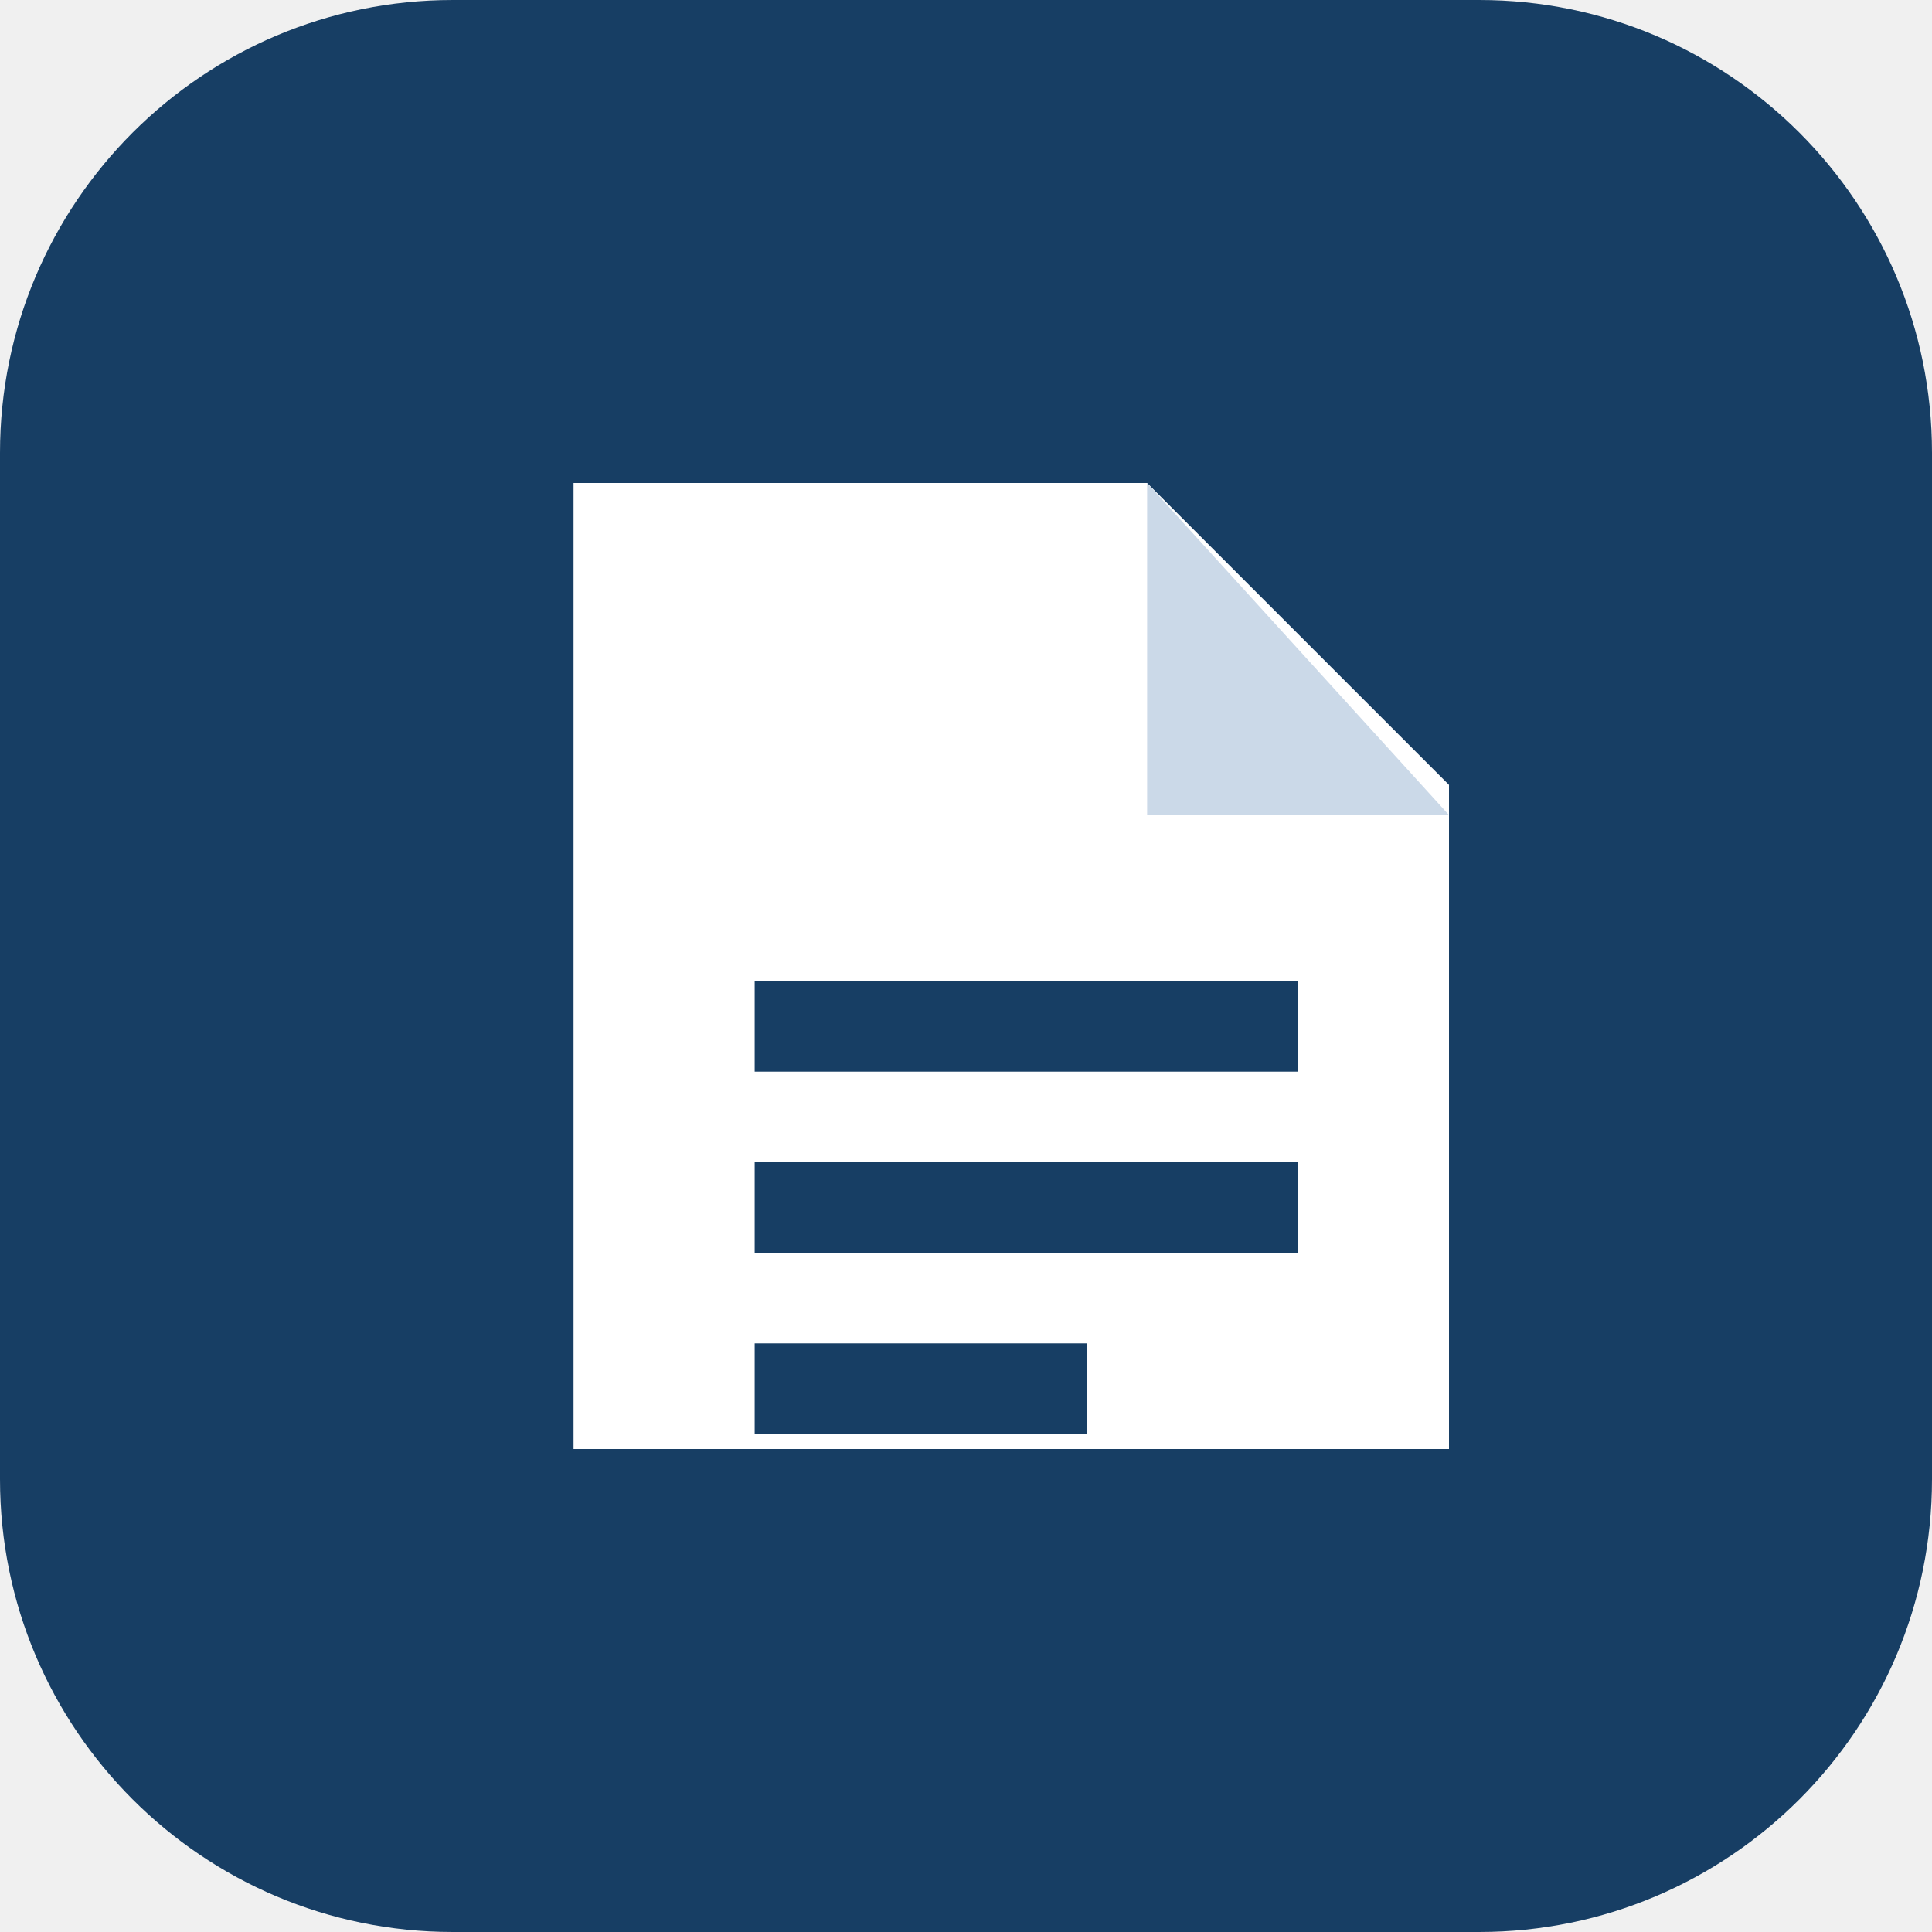
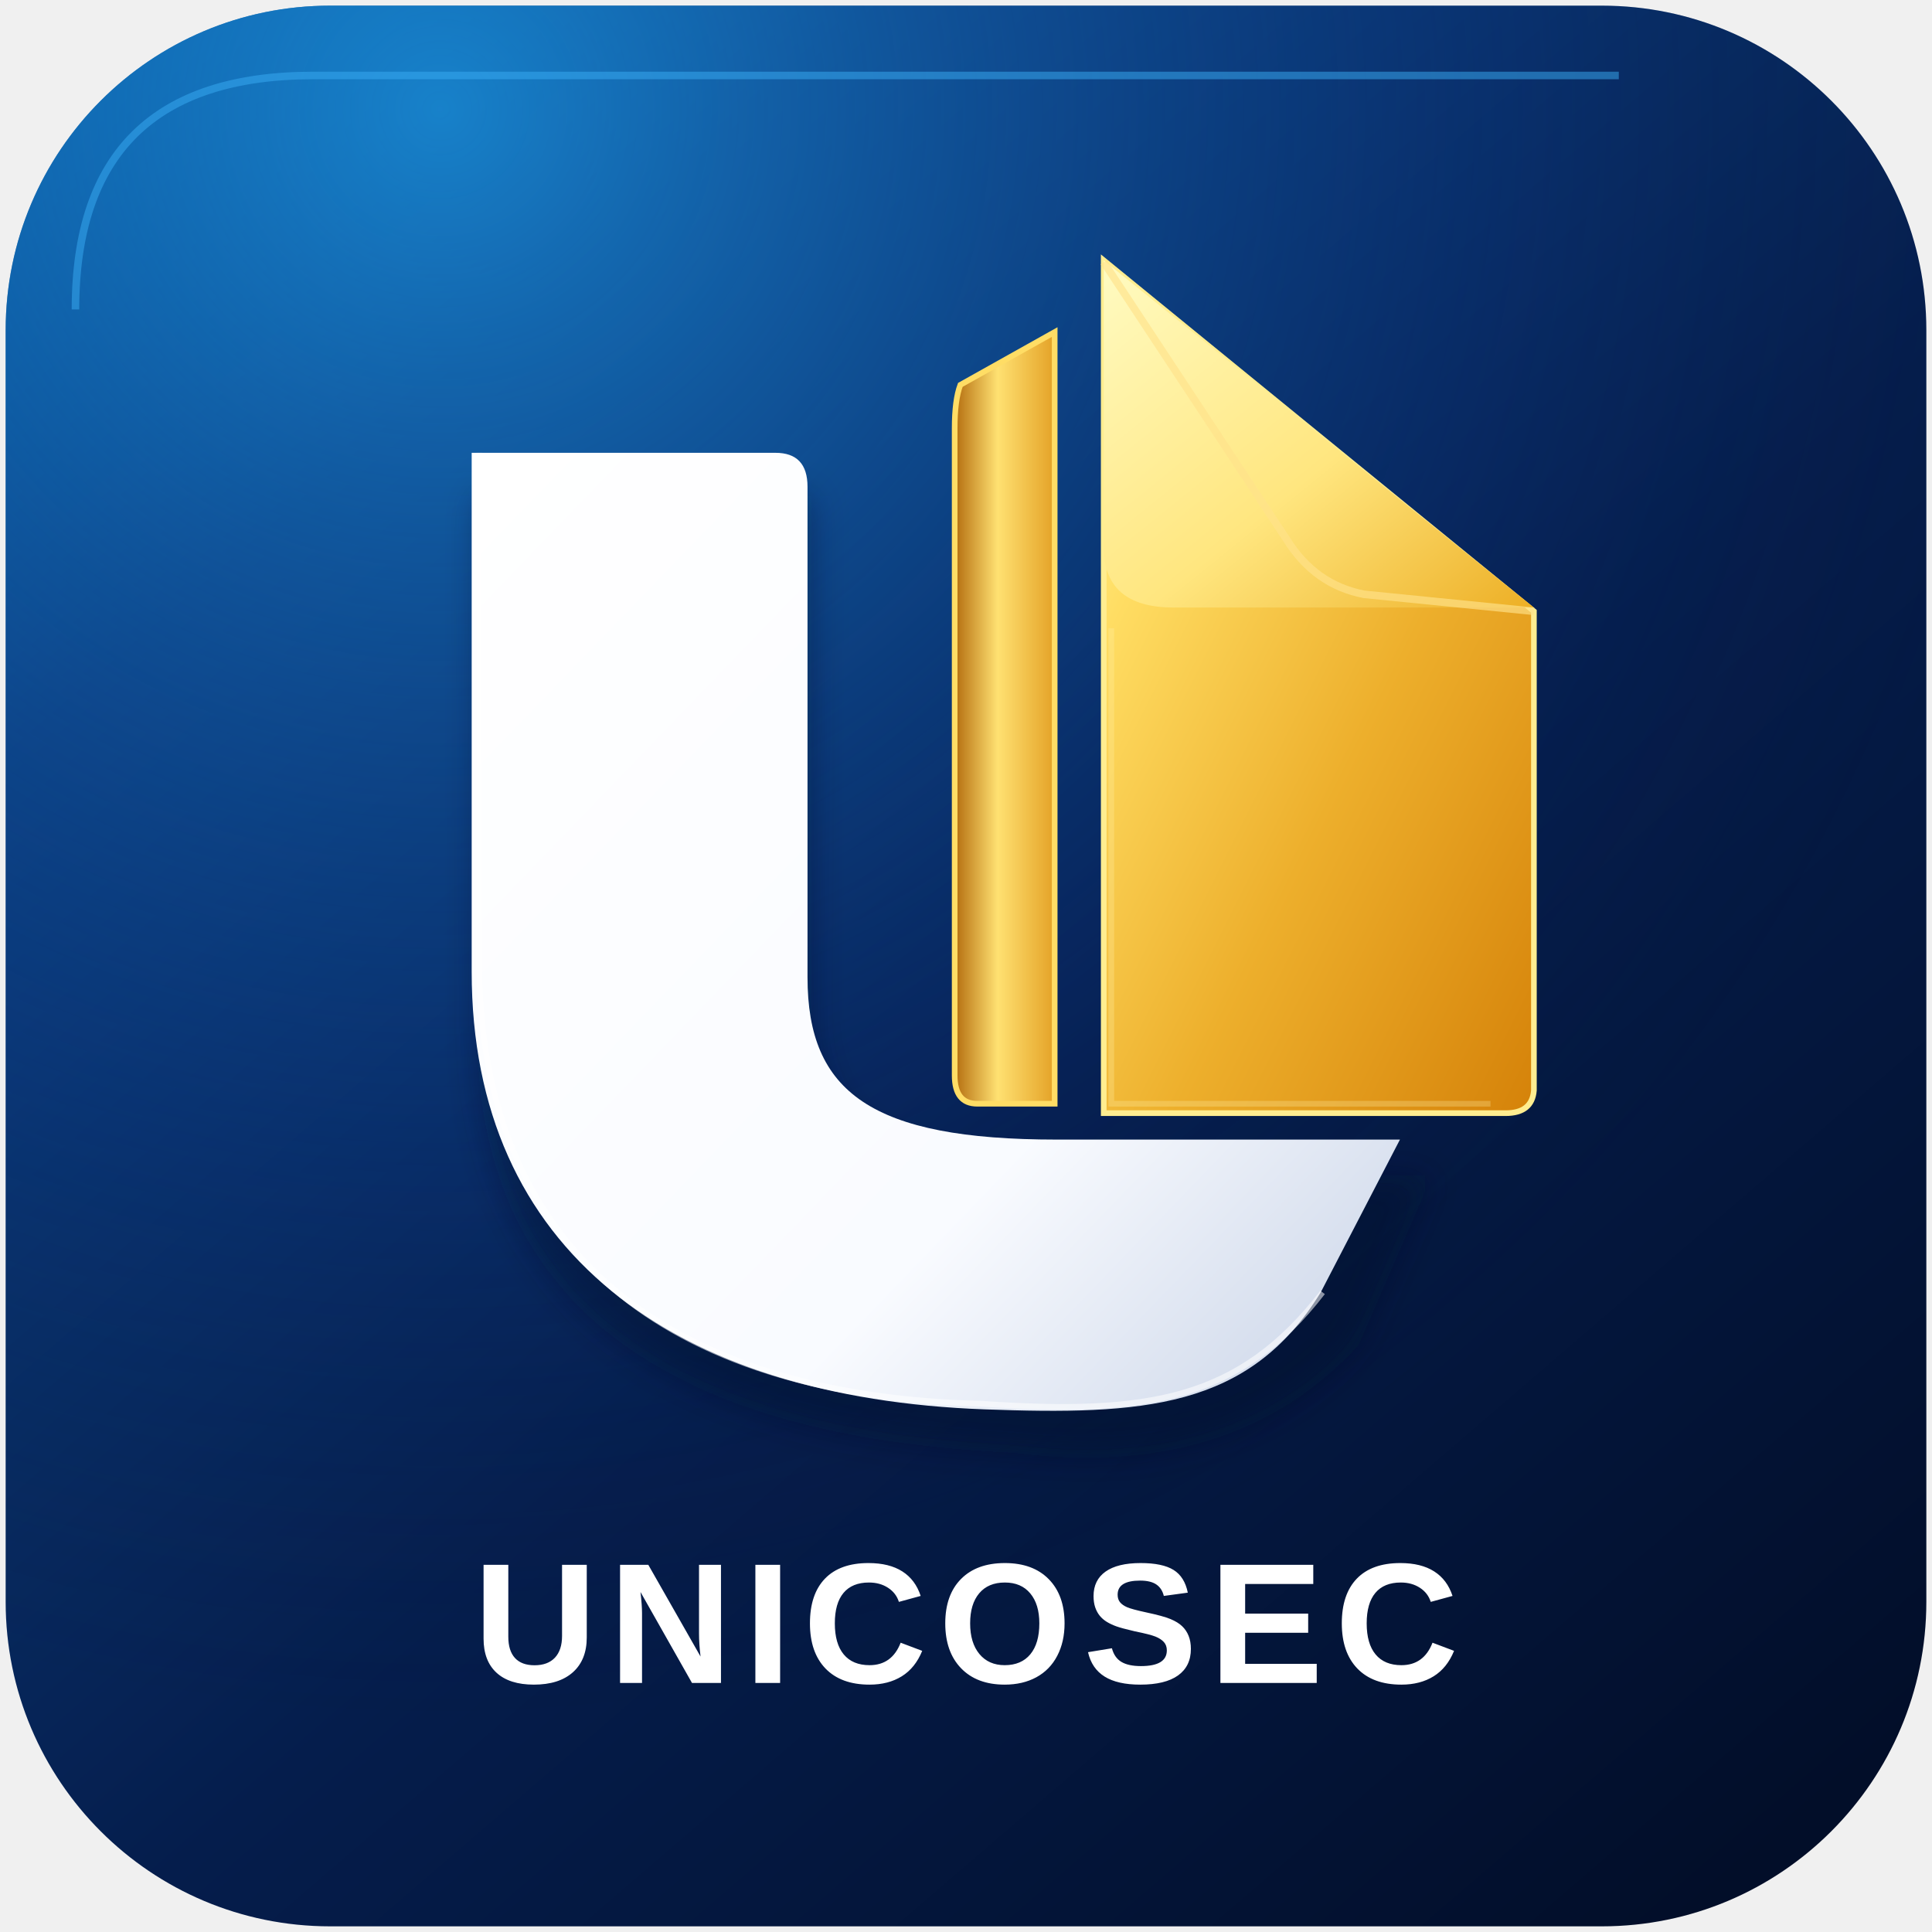
- <svg xmlns="http://www.w3.org/2000/svg" viewBox="0 0 64 64">
-   <rect width="64" height="64" rx="15" fill="#173e64" />
-   <path d="M19 16h19l10 10v22H19z" fill="#fff" />
-   <path d="M38 16v11h10" fill="#cbd9e8" />
-   <path d="M25 34h18M25 40h18M25 46h11" stroke="#173e64" stroke-width="3" />
+ <svg xmlns="http://www.w3.org/2000/svg" width="1024" height="1024" viewBox="0 0 1024 1024" role="img" aria-labelledby="title desc">
+   <defs>
+     <linearGradient id="navy" x1="0" y1="0" x2=".86" y2="1">
+       <stop stop-color="#0874bd" />
+       <stop offset=".23" stop-color="#0a3e7e" />
+       <stop offset=".60" stop-color="#051d4c" />
+       <stop offset="1" stop-color="#020e29" />
+     </linearGradient>
+     <radialGradient id="shine" cx=".23" cy=".06" r=".83">
+       <stop stop-color="#1b8dd7" stop-opacity=".8" />
+       <stop offset=".66" stop-color="#0d3684" stop-opacity=".22" />
+       <stop offset="1" stop-color="#06102a" stop-opacity="0" />
+     </radialGradient>
+     <linearGradient id="white" x1="0" y1="0" x2="1" y2="1">
+       <stop stop-color="#fff" />
+       <stop offset=".66" stop-color="#f9fbff" />
+       <stop offset="1" stop-color="#c7d2e6" />
+     </linearGradient>
+     <linearGradient id="gold" x1="0" y1="0" x2="1" y2="1">
+       <stop stop-color="#fff9a1" />
+       <stop offset=".22" stop-color="#ffdd63" />
+       <stop offset=".58" stop-color="#edaf2c" />
+       <stop offset="1" stop-color="#d58209" />
+     </linearGradient>
+     <linearGradient id="fold" x1="0" y1="0" x2="1" y2="1">
+       <stop stop-color="#fffbc2" />
+       <stop offset=".55" stop-color="#ffe67f" />
+       <stop offset="1" stop-color="#edaf25" />
+     </linearGradient>
+     <linearGradient id="spine" x1="0" y1="0" x2="1" y2="0">
+       <stop stop-color="#b46d0e" />
+       <stop offset=".43" stop-color="#ffe172" />
+       <stop offset="1" stop-color="#e4a226" />
+     </linearGradient>
+     <filter id="shadow" x="-30%" y="-30%" width="160%" height="170%">
+       <feGaussianBlur stdDeviation="9" />
+     </filter>
+   </defs>
+   <rect x="3" y="3" width="1018" height="1018" rx="172" fill="url(#navy)" />
+   <rect x="3" y="3" width="1018" height="1018" rx="172" fill="url(#shine)" />
+   <path d="M40 164 Q40 40 166 40 H858" stroke="#39adf5" stroke-width="4" fill="none" opacity=".5" />
+   <g opacity=".36" filter="url(#shadow)">
+     <path d="M245 250 H422 V520 Q420 615 555 610 H751 L712 700 Q646 772 529 757 Q245 744 245 534 Z" fill="#030d27" transform="translate(8 13)" />
+   </g>
+   <path d="M250 240 H411 Q428 240 428 258 V518 C428 579 462 604 560 604 H742 L700 685 C662 747 605 750 522 747 C357 741 250 663 250 515 Z" fill="url(#white)" />
+   <path d="M254 240 V510 C254 661 352 740 520 744 C609 750 657 742 701 685" fill="none" stroke="#fff" stroke-width="3" opacity=".55" />
+   <path d="M509 204 L559 176 L559 585 L518 585 Q506 585 506 570 V227 Q506 212 509 204 Z" fill="url(#spine)" stroke="#ffdd65" stroke-width="3" />
+   <path d="M585 138 L813 324 L813 578 Q812 590 798 590 H585 Z" fill="url(#gold)" stroke="#ffed90" stroke-width="3" />
+   <path d="M585 138 V290 Q585 322 622 322 H813 Z" fill="url(#fold)" />
+   <path d="M585 139 L682 286 Q697 310 723 315 L813 324" stroke="#ffe28b" stroke-width="4" fill="none" opacity=".65" />
+   <path d="M589 333 L589 585 H790" fill="none" stroke="#fff1a9" stroke-width="3" opacity=".28" />
+   <text x="512" y="892" text-anchor="middle" font-family="Arial,Helvetica,sans-serif" font-size="91" font-weight="700" letter-spacing="6" fill="#fff" textLength="777" lengthAdjust="spacingAndGlyphs">UNICOSEC</text>
</svg>
